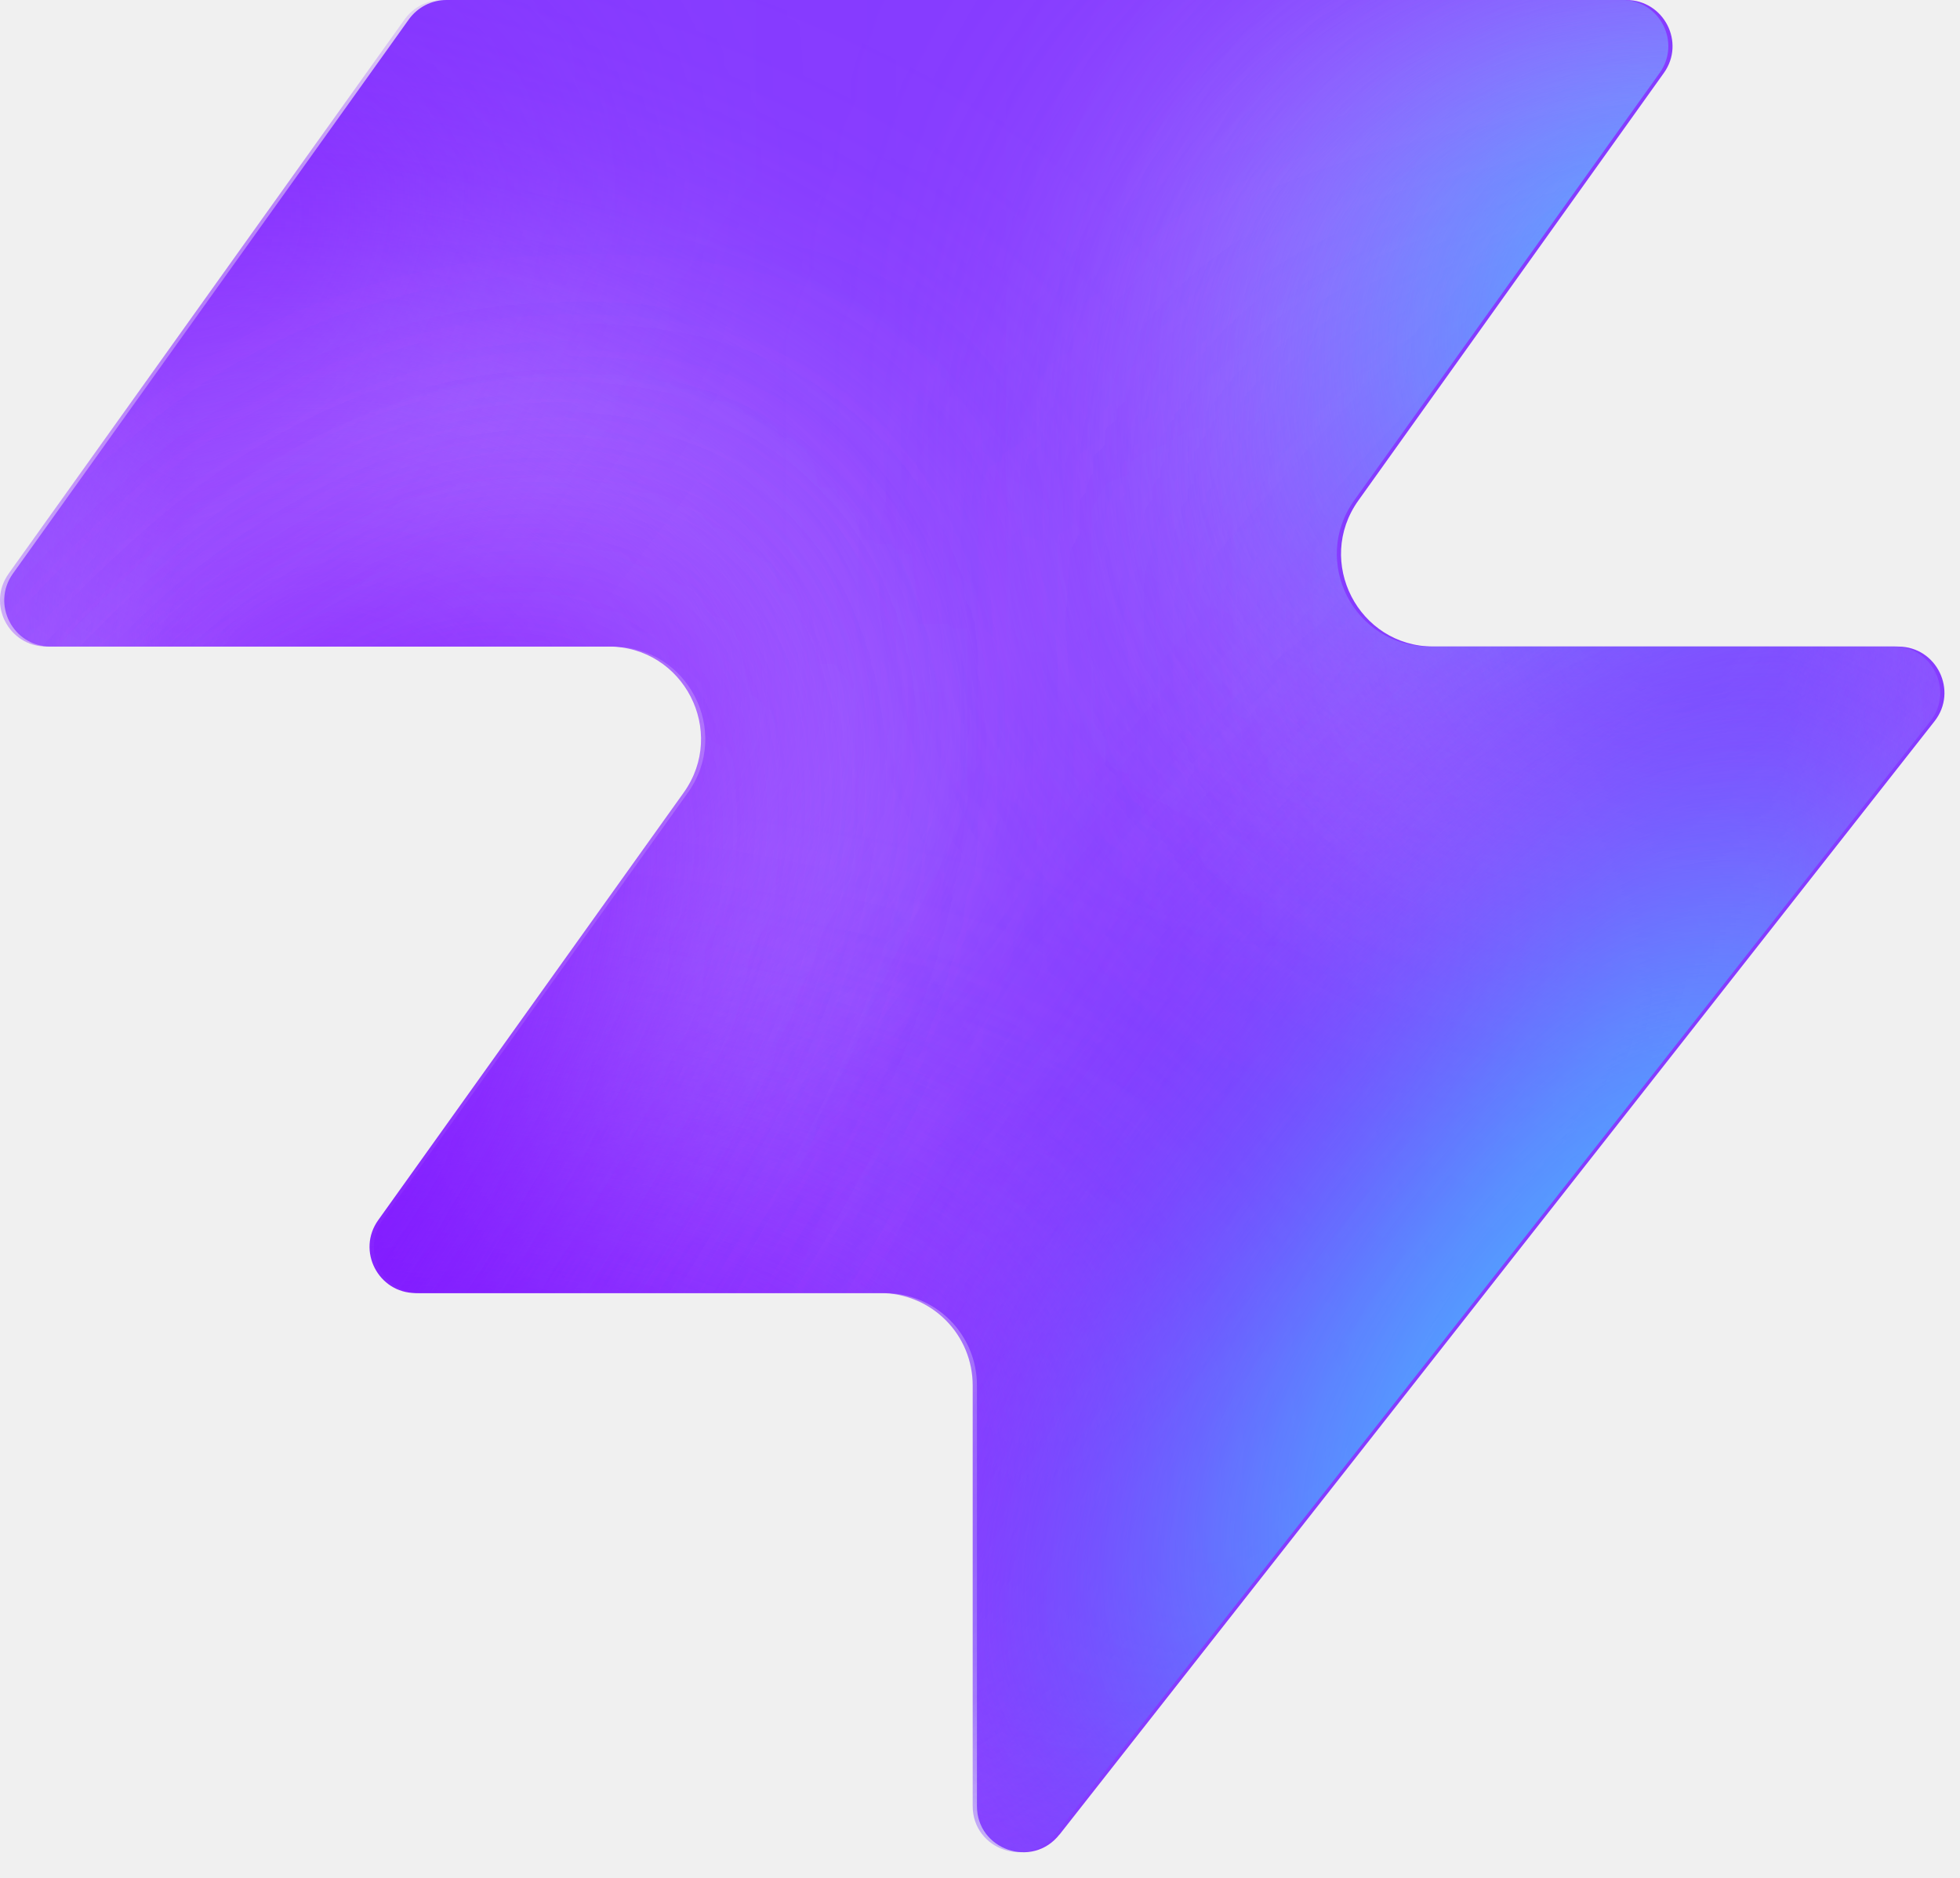
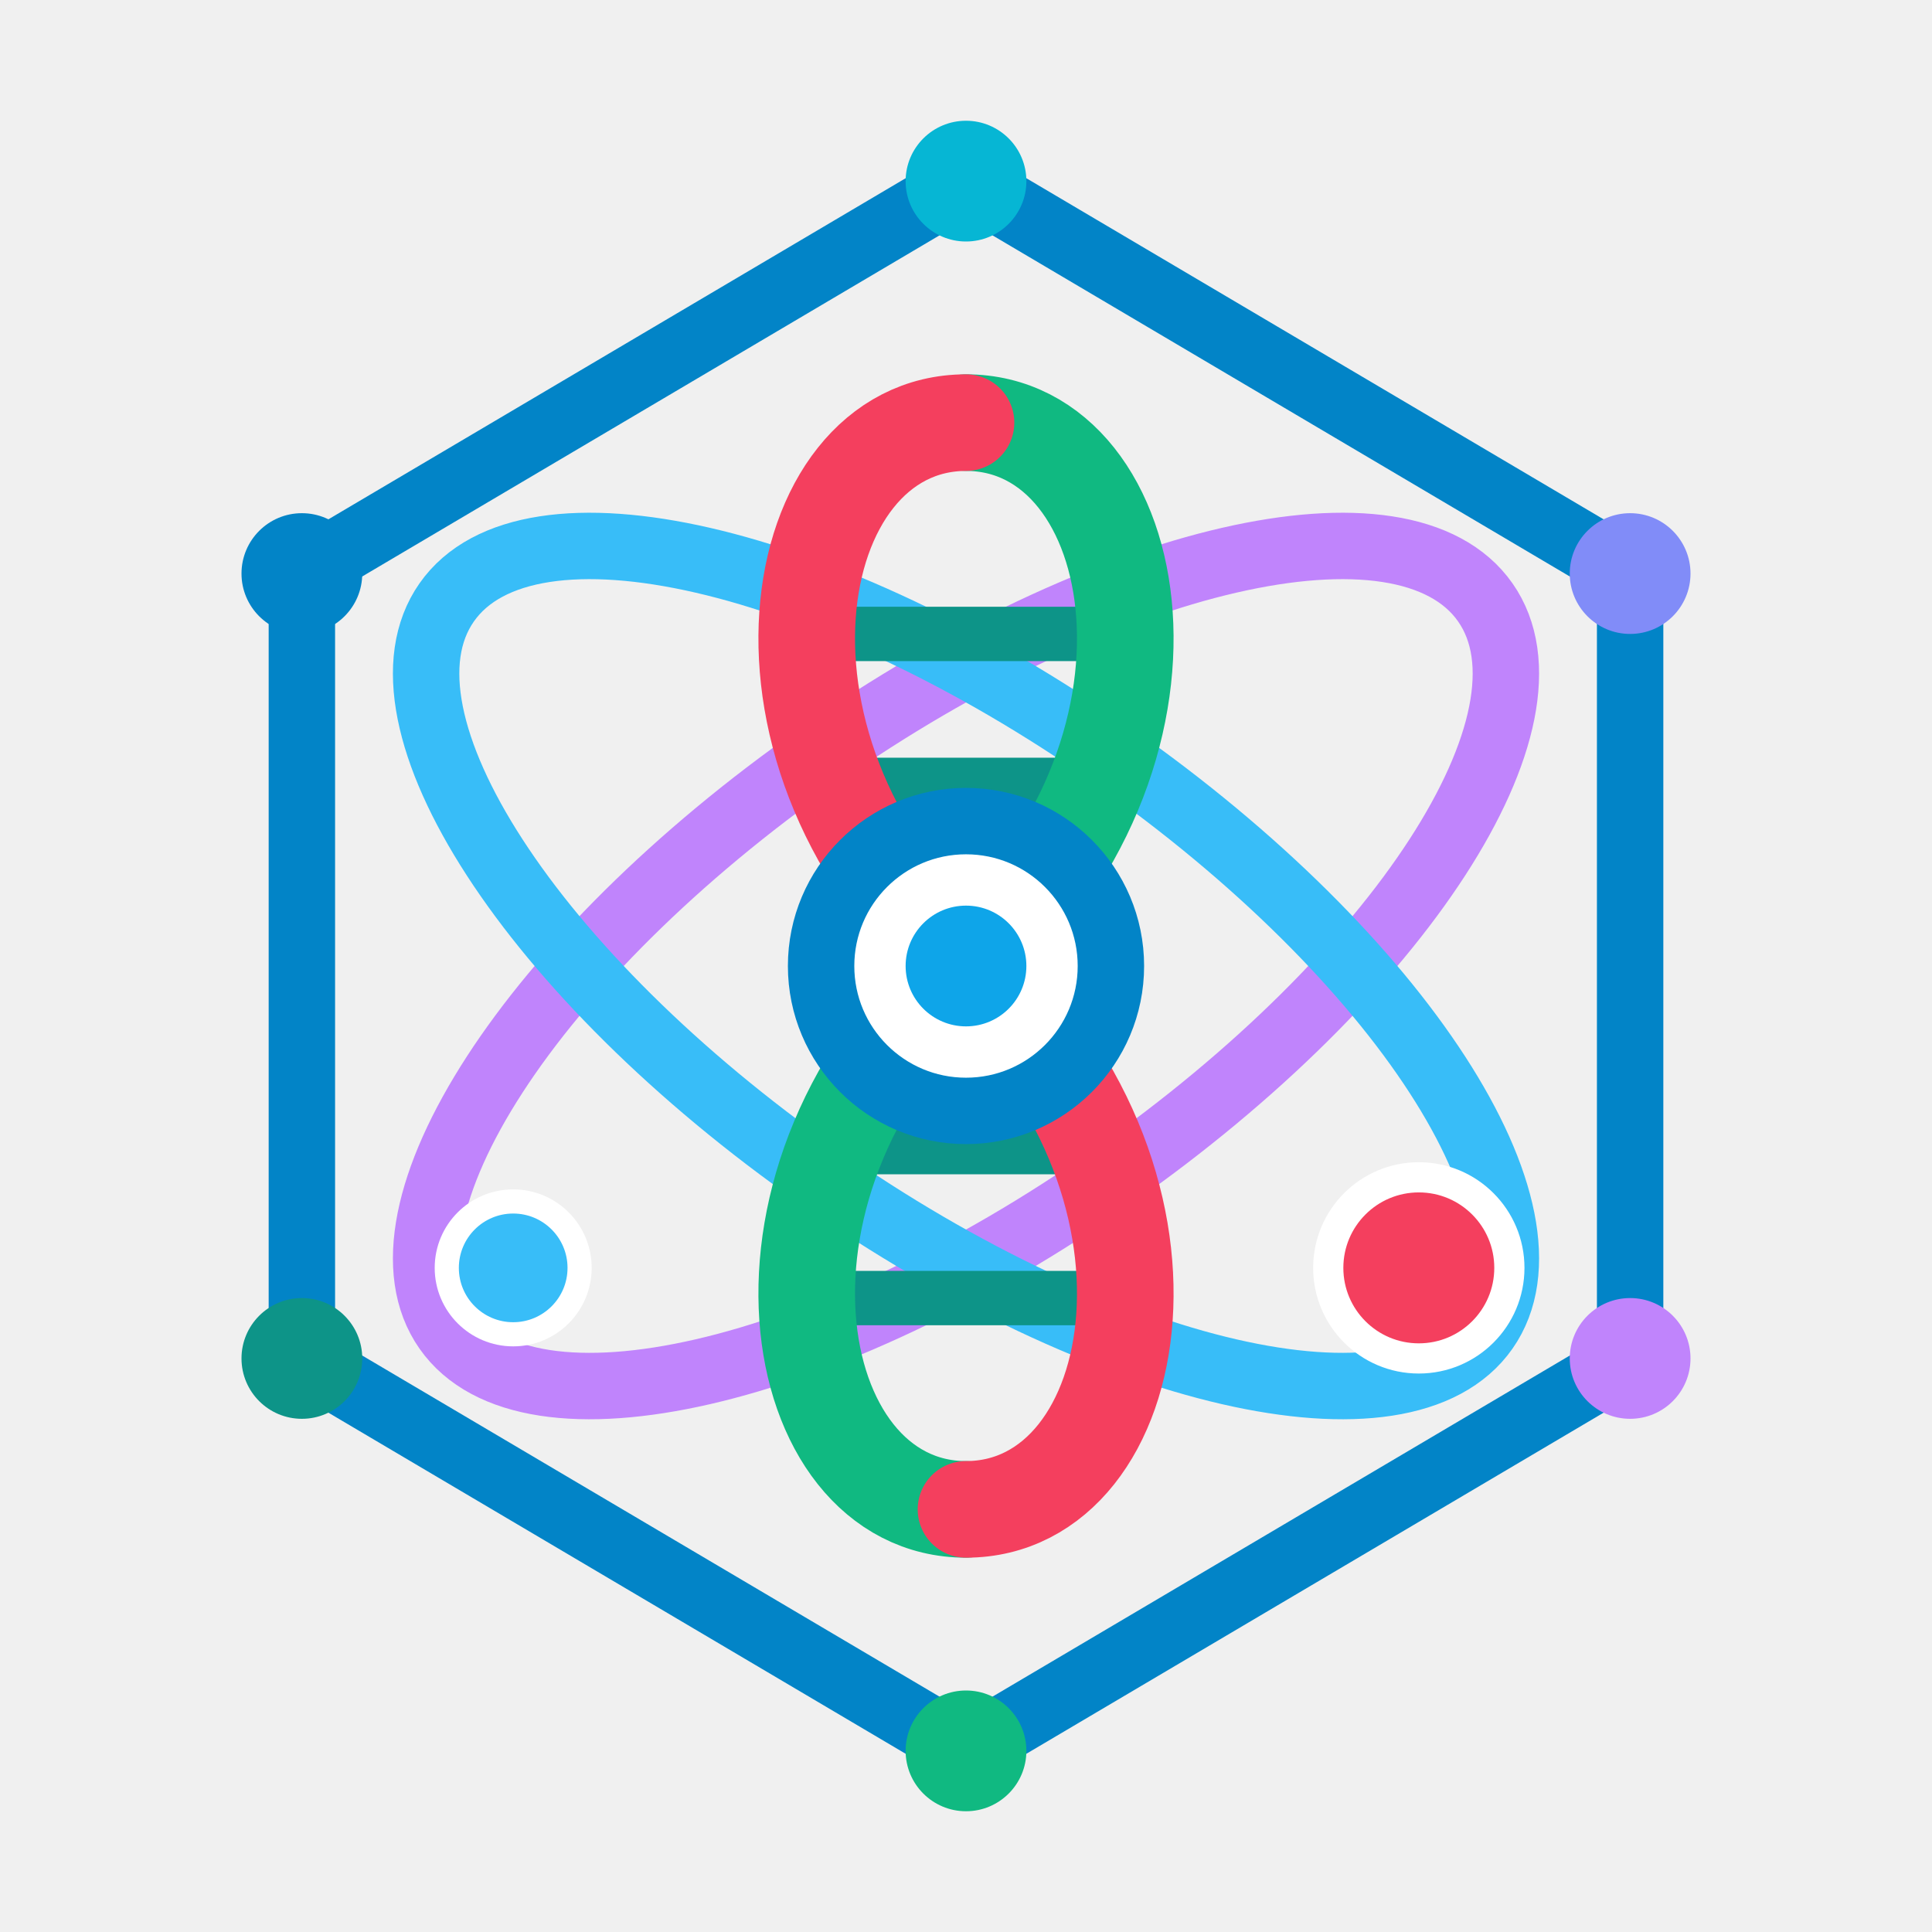
- <svg xmlns="http://www.w3.org/2000/svg" width="48" height="46" fill="none" viewBox="0 0 48 46">
-   <path fill="#863bff" d="M25.946 44.938c-.664.845-2.021.375-2.021-.698V33.937a2.26 2.26 0 0 0-2.262-2.262H10.287c-.92 0-1.456-1.04-.92-1.788l7.48-10.471c1.07-1.497 0-3.578-1.842-3.578H1.237c-.92 0-1.456-1.04-.92-1.788L10.013.474c.214-.297.556-.474.92-.474h28.894c.92 0 1.456 1.04.92 1.788l-7.48 10.471c-1.07 1.498 0 3.579 1.842 3.579h11.377c.943 0 1.473 1.088.89 1.83L25.947 44.94z" style="fill:#863bff;fill:color(display-p3 .525 .23 1);fill-opacity:1" />
-   <mask id="a" width="48" height="46" x="0" y="0" maskUnits="userSpaceOnUse" style="mask-type:alpha">
-     <path fill="#000" d="M25.842 44.938c-.664.844-2.021.375-2.021-.698V33.937a2.26 2.26 0 0 0-2.262-2.262H10.183c-.92 0-1.456-1.04-.92-1.788l7.48-10.471c1.07-1.498 0-3.579-1.842-3.579H1.133c-.92 0-1.456-1.04-.92-1.787L9.91.473c.214-.297.556-.474.92-.474h28.894c.92 0 1.456 1.04.92 1.788l-7.48 10.471c-1.07 1.498 0 3.578 1.842 3.578h11.377c.943 0 1.473 1.088.89 1.832L25.843 44.94z" style="fill:#000;fill-opacity:1" />
-   </mask>
-   <g mask="url(#a)">
-     <g filter="url(#b)">
-       <ellipse cx="5.508" cy="14.704" fill="#ede6ff" rx="5.508" ry="14.704" style="fill:#ede6ff;fill:color(display-p3 .927 .903 1);fill-opacity:1" transform="matrix(.00324 1 1 -.00324 -4.47 31.516)" />
-     </g>
-     <g filter="url(#c)">
-       <ellipse cx="10.399" cy="29.851" fill="#ede6ff" rx="10.399" ry="29.851" style="fill:#ede6ff;fill:color(display-p3 .927 .903 1);fill-opacity:1" transform="matrix(.00324 1 1 -.00324 -39.328 7.883)" />
-     </g>
-     <g filter="url(#d)">
-       <ellipse cx="5.508" cy="30.487" fill="#7e14ff" rx="5.508" ry="30.487" style="fill:#7e14ff;fill:color(display-p3 .492 .077 1);fill-opacity:1" transform="rotate(89.814 -25.913 -14.639)scale(1 -1)" />
-     </g>
-     <g filter="url(#e)">
-       <ellipse cx="5.508" cy="30.599" fill="#7e14ff" rx="5.508" ry="30.599" style="fill:#7e14ff;fill:color(display-p3 .492 .077 1);fill-opacity:1" transform="rotate(89.814 -32.644 -3.334)scale(1 -1)" />
-     </g>
-     <g filter="url(#f)">
-       <ellipse cx="5.508" cy="30.599" fill="#7e14ff" rx="5.508" ry="30.599" style="fill:#7e14ff;fill:color(display-p3 .492 .077 1);fill-opacity:1" transform="matrix(.00324 1 1 -.00324 -34.34 30.47)" />
-     </g>
-     <g filter="url(#g)">
-       <ellipse cx="14.072" cy="22.078" fill="#ede6ff" rx="14.072" ry="22.078" style="fill:#ede6ff;fill:color(display-p3 .927 .903 1);fill-opacity:1" transform="rotate(93.35 24.506 48.493)scale(-1 1)" />
-     </g>
-     <g filter="url(#h)">
-       <ellipse cx="3.47" cy="21.501" fill="#7e14ff" rx="3.47" ry="21.501" style="fill:#7e14ff;fill:color(display-p3 .492 .077 1);fill-opacity:1" transform="rotate(89.009 28.708 47.59)scale(-1 1)" />
-     </g>
-     <g filter="url(#i)">
-       <ellipse cx="3.47" cy="21.501" fill="#7e14ff" rx="3.47" ry="21.501" style="fill:#7e14ff;fill:color(display-p3 .492 .077 1);fill-opacity:1" transform="rotate(89.009 28.708 47.59)scale(-1 1)" />
-     </g>
-     <g filter="url(#j)">
-       <ellipse cx=".387" cy="8.972" fill="#7e14ff" rx="4.407" ry="29.108" style="fill:#7e14ff;fill:color(display-p3 .492 .077 1);fill-opacity:1" transform="rotate(39.51 .387 8.972)" />
-     </g>
-     <g filter="url(#k)">
-       <ellipse cx="47.523" cy="-6.092" fill="#7e14ff" rx="4.407" ry="29.108" style="fill:#7e14ff;fill:color(display-p3 .492 .077 1);fill-opacity:1" transform="rotate(37.892 47.523 -6.092)" />
-     </g>
-     <g filter="url(#l)">
-       <ellipse cx="41.412" cy="6.333" fill="#47bfff" rx="5.971" ry="9.665" style="fill:#47bfff;fill:color(display-p3 .28 .748 1);fill-opacity:1" transform="rotate(37.892 41.412 6.333)" />
-     </g>
-     <g filter="url(#m)">
-       <ellipse cx="-1.879" cy="38.332" fill="#7e14ff" rx="4.407" ry="29.108" style="fill:#7e14ff;fill:color(display-p3 .492 .077 1);fill-opacity:1" transform="rotate(37.892 -1.88 38.332)" />
-     </g>
-     <g filter="url(#n)">
-       <ellipse cx="-1.879" cy="38.332" fill="#7e14ff" rx="4.407" ry="29.108" style="fill:#7e14ff;fill:color(display-p3 .492 .077 1);fill-opacity:1" transform="rotate(37.892 -1.88 38.332)" />
-     </g>
-     <g filter="url(#o)">
-       <ellipse cx="35.651" cy="29.907" fill="#7e14ff" rx="4.407" ry="29.108" style="fill:#7e14ff;fill:color(display-p3 .492 .077 1);fill-opacity:1" transform="rotate(37.892 35.651 29.907)" />
-     </g>
-     <g filter="url(#p)">
-       <ellipse cx="38.418" cy="32.4" fill="#47bfff" rx="5.971" ry="15.297" style="fill:#47bfff;fill:color(display-p3 .28 .748 1);fill-opacity:1" transform="rotate(37.892 38.418 32.4)" />
-     </g>
-   </g>
-   <defs>
-     <filter id="b" width="60.045" height="41.654" x="-19.77" y="16.149" color-interpolation-filters="sRGB" filterUnits="userSpaceOnUse">
-       <feFlood flood-opacity="0" result="BackgroundImageFix" />
-       <feBlend in="SourceGraphic" in2="BackgroundImageFix" result="shape" />
-       <feGaussianBlur result="effect1_foregroundBlur_2002_17158" stdDeviation="7.659" />
-     </filter>
-     <filter id="c" width="90.34" height="51.437" x="-54.613" y="-7.533" color-interpolation-filters="sRGB" filterUnits="userSpaceOnUse">
-       <feFlood flood-opacity="0" result="BackgroundImageFix" />
-       <feBlend in="SourceGraphic" in2="BackgroundImageFix" result="shape" />
-       <feGaussianBlur result="effect1_foregroundBlur_2002_17158" stdDeviation="7.659" />
-     </filter>
-     <filter id="d" width="79.355" height="29.4" x="-49.64" y="2.03" color-interpolation-filters="sRGB" filterUnits="userSpaceOnUse">
-       <feFlood flood-opacity="0" result="BackgroundImageFix" />
-       <feBlend in="SourceGraphic" in2="BackgroundImageFix" result="shape" />
-       <feGaussianBlur result="effect1_foregroundBlur_2002_17158" stdDeviation="4.596" />
-     </filter>
-     <filter id="e" width="79.579" height="29.4" x="-45.045" y="20.029" color-interpolation-filters="sRGB" filterUnits="userSpaceOnUse">
-       <feFlood flood-opacity="0" result="BackgroundImageFix" />
-       <feBlend in="SourceGraphic" in2="BackgroundImageFix" result="shape" />
-       <feGaussianBlur result="effect1_foregroundBlur_2002_17158" stdDeviation="4.596" />
-     </filter>
-     <filter id="f" width="79.579" height="29.4" x="-43.513" y="21.178" color-interpolation-filters="sRGB" filterUnits="userSpaceOnUse">
-       <feFlood flood-opacity="0" result="BackgroundImageFix" />
-       <feBlend in="SourceGraphic" in2="BackgroundImageFix" result="shape" />
-       <feGaussianBlur result="effect1_foregroundBlur_2002_17158" stdDeviation="4.596" />
-     </filter>
-     <filter id="g" width="74.749" height="58.852" x="15.756" y="-17.901" color-interpolation-filters="sRGB" filterUnits="userSpaceOnUse">
-       <feFlood flood-opacity="0" result="BackgroundImageFix" />
-       <feBlend in="SourceGraphic" in2="BackgroundImageFix" result="shape" />
-       <feGaussianBlur result="effect1_foregroundBlur_2002_17158" stdDeviation="7.659" />
-     </filter>
-     <filter id="h" width="61.377" height="25.362" x="23.548" y="2.284" color-interpolation-filters="sRGB" filterUnits="userSpaceOnUse">
-       <feFlood flood-opacity="0" result="BackgroundImageFix" />
-       <feBlend in="SourceGraphic" in2="BackgroundImageFix" result="shape" />
-       <feGaussianBlur result="effect1_foregroundBlur_2002_17158" stdDeviation="4.596" />
-     </filter>
-     <filter id="i" width="61.377" height="25.362" x="23.548" y="2.284" color-interpolation-filters="sRGB" filterUnits="userSpaceOnUse">
-       <feFlood flood-opacity="0" result="BackgroundImageFix" />
-       <feBlend in="SourceGraphic" in2="BackgroundImageFix" result="shape" />
-       <feGaussianBlur result="effect1_foregroundBlur_2002_17158" stdDeviation="4.596" />
-     </filter>
-     <filter id="j" width="56.045" height="63.649" x="-27.636" y="-22.853" color-interpolation-filters="sRGB" filterUnits="userSpaceOnUse">
-       <feFlood flood-opacity="0" result="BackgroundImageFix" />
-       <feBlend in="SourceGraphic" in2="BackgroundImageFix" result="shape" />
-       <feGaussianBlur result="effect1_foregroundBlur_2002_17158" stdDeviation="4.596" />
-     </filter>
-     <filter id="k" width="54.814" height="64.646" x="20.116" y="-38.415" color-interpolation-filters="sRGB" filterUnits="userSpaceOnUse">
-       <feFlood flood-opacity="0" result="BackgroundImageFix" />
-       <feBlend in="SourceGraphic" in2="BackgroundImageFix" result="shape" />
-       <feGaussianBlur result="effect1_foregroundBlur_2002_17158" stdDeviation="4.596" />
-     </filter>
-     <filter id="l" width="33.541" height="35.313" x="24.641" y="-11.323" color-interpolation-filters="sRGB" filterUnits="userSpaceOnUse">
-       <feFlood flood-opacity="0" result="BackgroundImageFix" />
-       <feBlend in="SourceGraphic" in2="BackgroundImageFix" result="shape" />
-       <feGaussianBlur result="effect1_foregroundBlur_2002_17158" stdDeviation="4.596" />
-     </filter>
-     <filter id="m" width="54.814" height="64.646" x="-29.286" y="6.009" color-interpolation-filters="sRGB" filterUnits="userSpaceOnUse">
-       <feFlood flood-opacity="0" result="BackgroundImageFix" />
-       <feBlend in="SourceGraphic" in2="BackgroundImageFix" result="shape" />
-       <feGaussianBlur result="effect1_foregroundBlur_2002_17158" stdDeviation="4.596" />
-     </filter>
-     <filter id="n" width="54.814" height="64.646" x="-29.286" y="6.009" color-interpolation-filters="sRGB" filterUnits="userSpaceOnUse">
-       <feFlood flood-opacity="0" result="BackgroundImageFix" />
-       <feBlend in="SourceGraphic" in2="BackgroundImageFix" result="shape" />
-       <feGaussianBlur result="effect1_foregroundBlur_2002_17158" stdDeviation="4.596" />
-     </filter>
-     <filter id="o" width="54.814" height="64.646" x="8.244" y="-2.416" color-interpolation-filters="sRGB" filterUnits="userSpaceOnUse">
-       <feFlood flood-opacity="0" result="BackgroundImageFix" />
-       <feBlend in="SourceGraphic" in2="BackgroundImageFix" result="shape" />
-       <feGaussianBlur result="effect1_foregroundBlur_2002_17158" stdDeviation="4.596" />
-     </filter>
-     <filter id="p" width="39.409" height="43.623" x="18.713" y="10.588" color-interpolation-filters="sRGB" filterUnits="userSpaceOnUse">
-       <feFlood flood-opacity="0" result="BackgroundImageFix" />
-       <feBlend in="SourceGraphic" in2="BackgroundImageFix" result="shape" />
-       <feGaussianBlur result="effect1_foregroundBlur_2002_17158" stdDeviation="4.596" />
-     </filter>
-   </defs>
+ <svg xmlns="http://www.w3.org/2000/svg" viewBox="0 0 64 64" width="64" height="64" fill="none">
+   <polygon points="32,6 54,19 54,45 32,58 10,45 10,19" stroke="#0284C7" stroke-width="2.2" stroke-linejoin="round" />
+   <circle cx="32" cy="6" r="2" fill="#06B6D4" />
+   <circle cx="54" cy="19" r="2" fill="#818CF8" />
+   <circle cx="54" cy="45" r="2" fill="#C084FC" />
+   <circle cx="32" cy="58" r="2" fill="#10B981" />
+   <circle cx="10" cy="45" r="2" fill="#0D9488" />
+   <circle cx="10" cy="19" r="2" fill="#0284C7" />
+   <ellipse cx="32" cy="32" rx="21" ry="8.5" transform="rotate(-35 32 32)" stroke="#C084FC" stroke-width="2.2" />
+   <ellipse cx="32" cy="32" rx="21" ry="8.5" transform="rotate(35 32 32)" stroke="#38BDF8" stroke-width="2.2" />
+   <circle cx="47" cy="42" r="3" fill="#F43F5E" stroke="#FFFFFF" stroke-width="1" />
+   <circle cx="17" cy="42" r="2.2" fill="#38BDF8" stroke="#FFFFFF" stroke-width="0.8" />
+   <line x1="28" y1="21" x2="36" y2="21" stroke="#0D9488" stroke-width="1.8" stroke-linecap="round" />
+   <line x1="27" y1="26" x2="37" y2="26" stroke="#0D9488" stroke-width="1.8" stroke-linecap="round" />
+   <line x1="27" y1="38" x2="37" y2="38" stroke="#0D9488" stroke-width="1.8" stroke-linecap="round" />
+   <line x1="28" y1="43" x2="36" y2="43" stroke="#0D9488" stroke-width="1.8" stroke-linecap="round" />
+   <path d="M 32 14 C 38 14, 40 25, 32 32 C 24 39, 26 50, 32 50" stroke="#10B981" stroke-width="3.2" stroke-linecap="round" />
+   <path d="M 32 14 C 26 14, 24 25, 32 32 C 40 39, 38 50, 32 50" stroke="#F43F5E" stroke-width="3.2" stroke-linecap="round" />
+   <circle cx="32" cy="32" r="4.8" fill="#FFFFFF" stroke="#0284C7" stroke-width="2.2" />
+   <circle cx="32" cy="32" r="2" fill="#0EA5E9" />
</svg>
